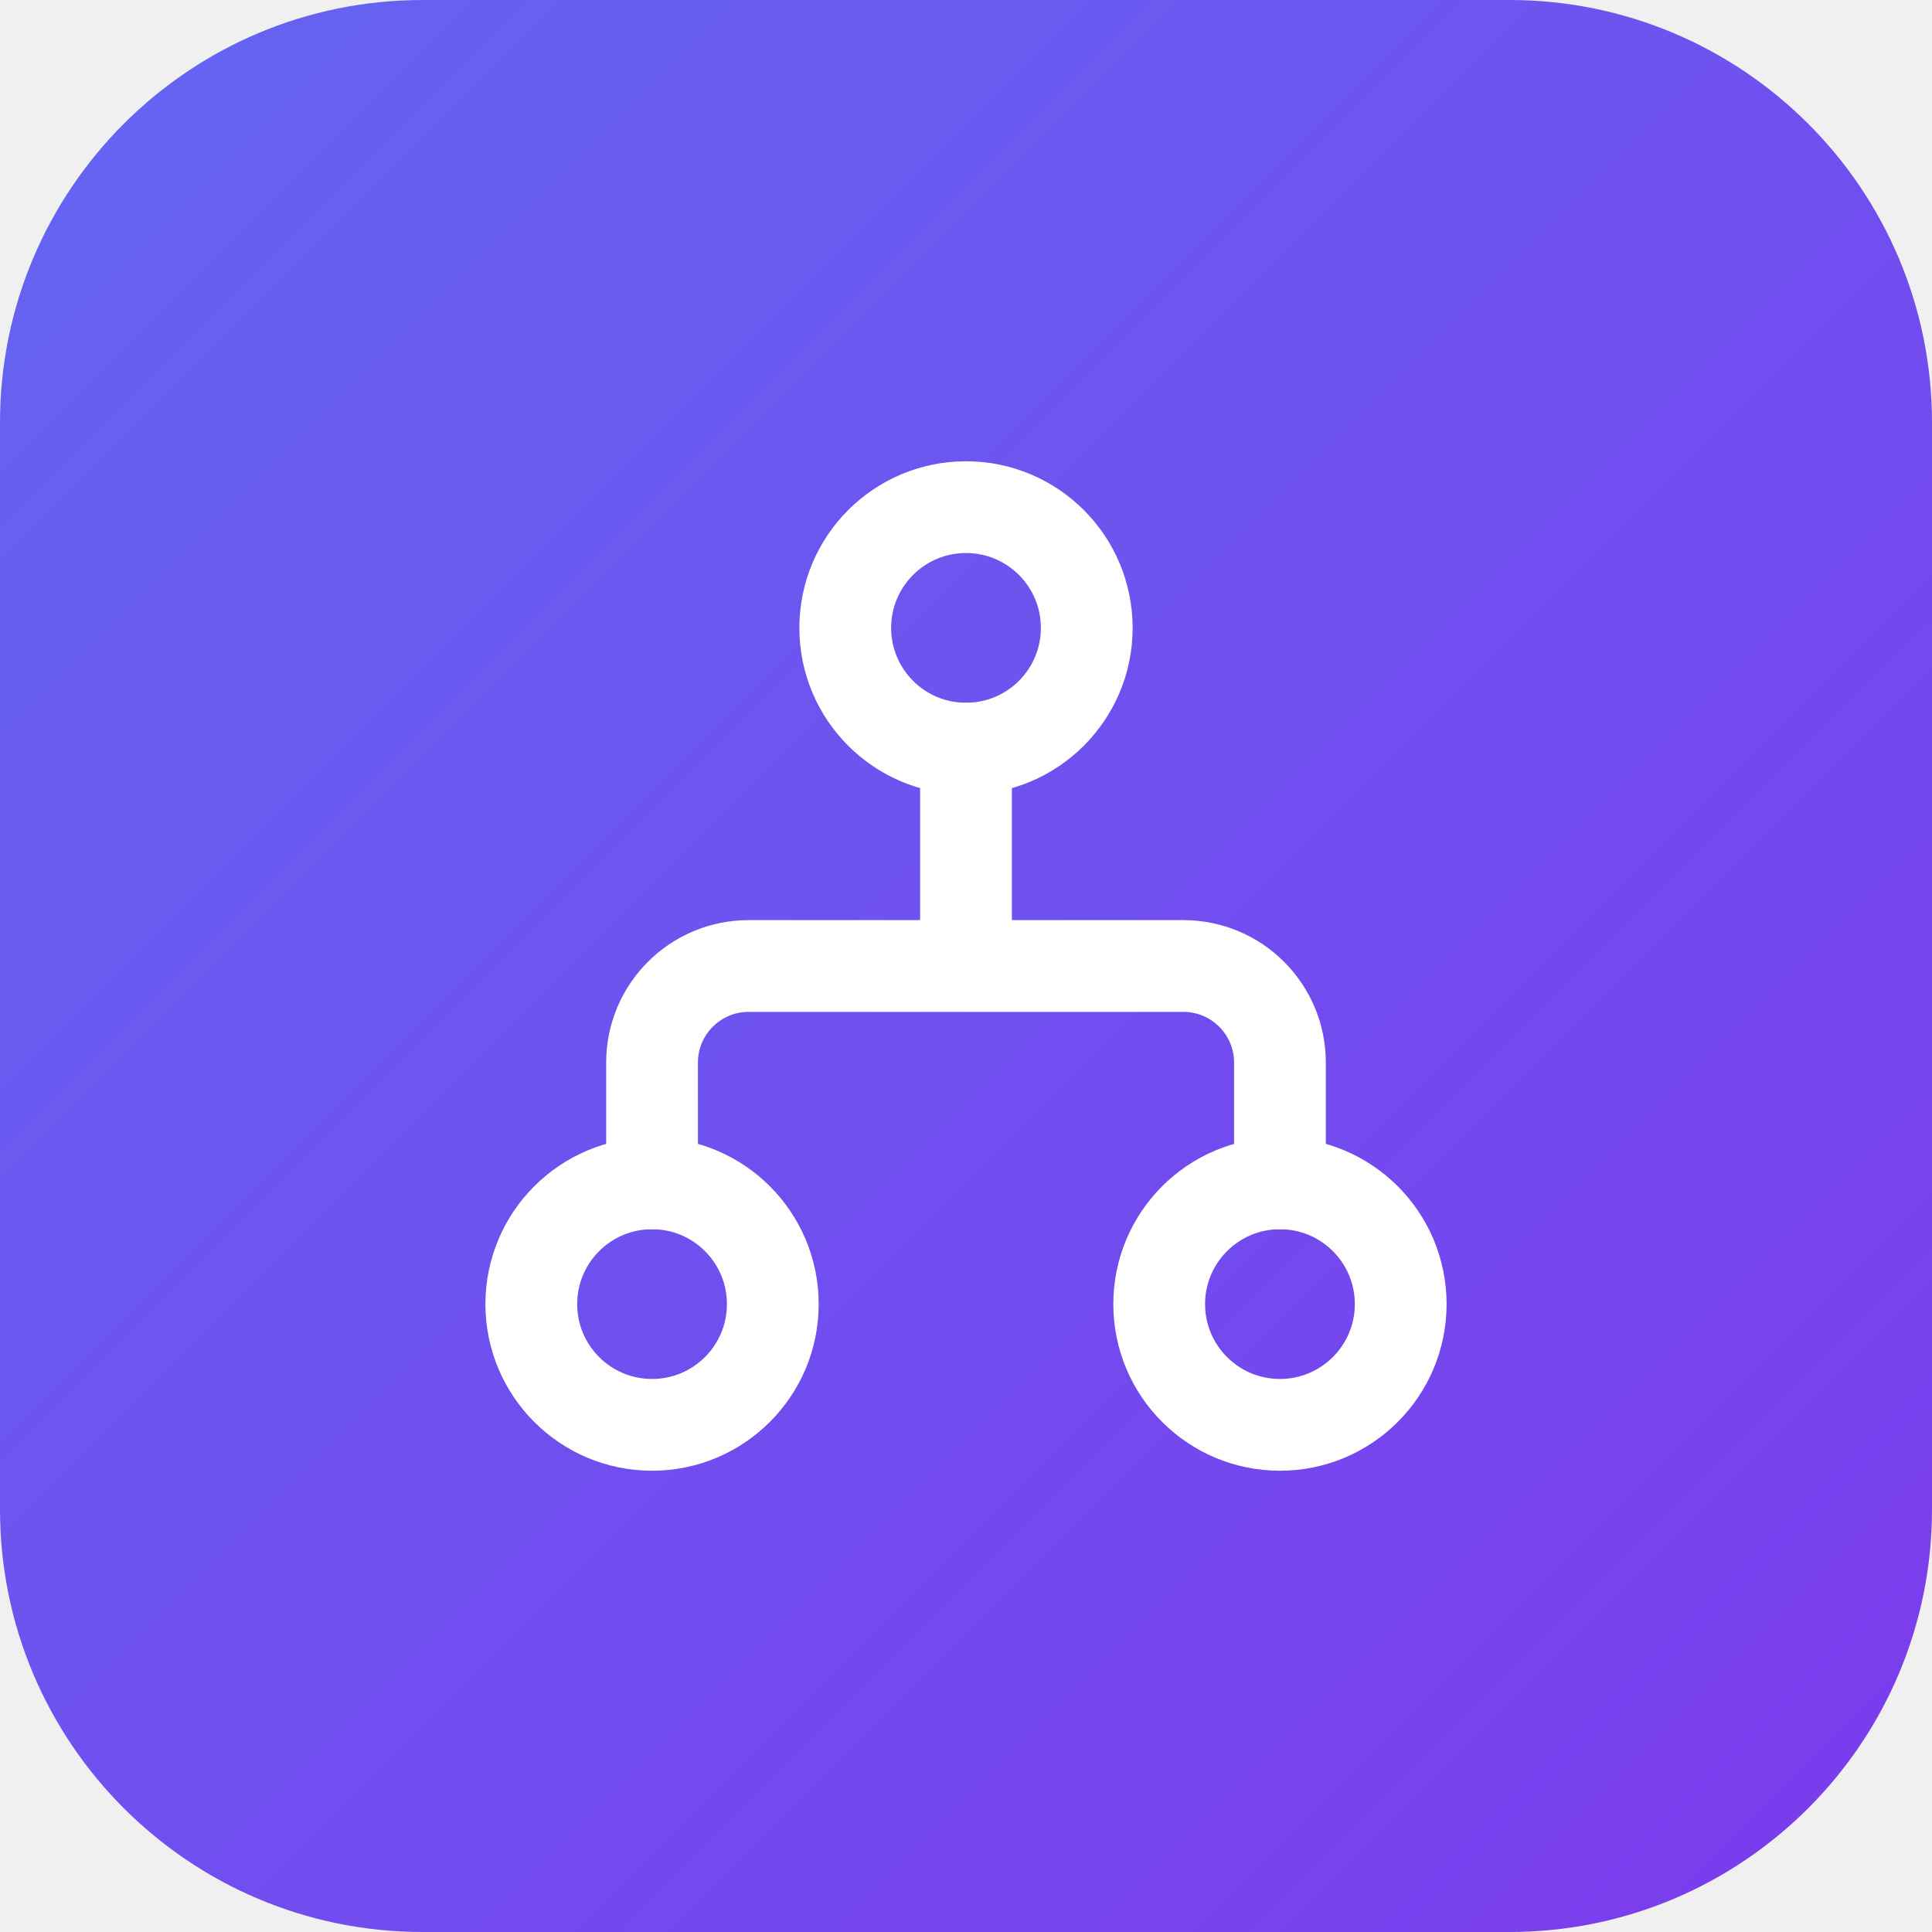
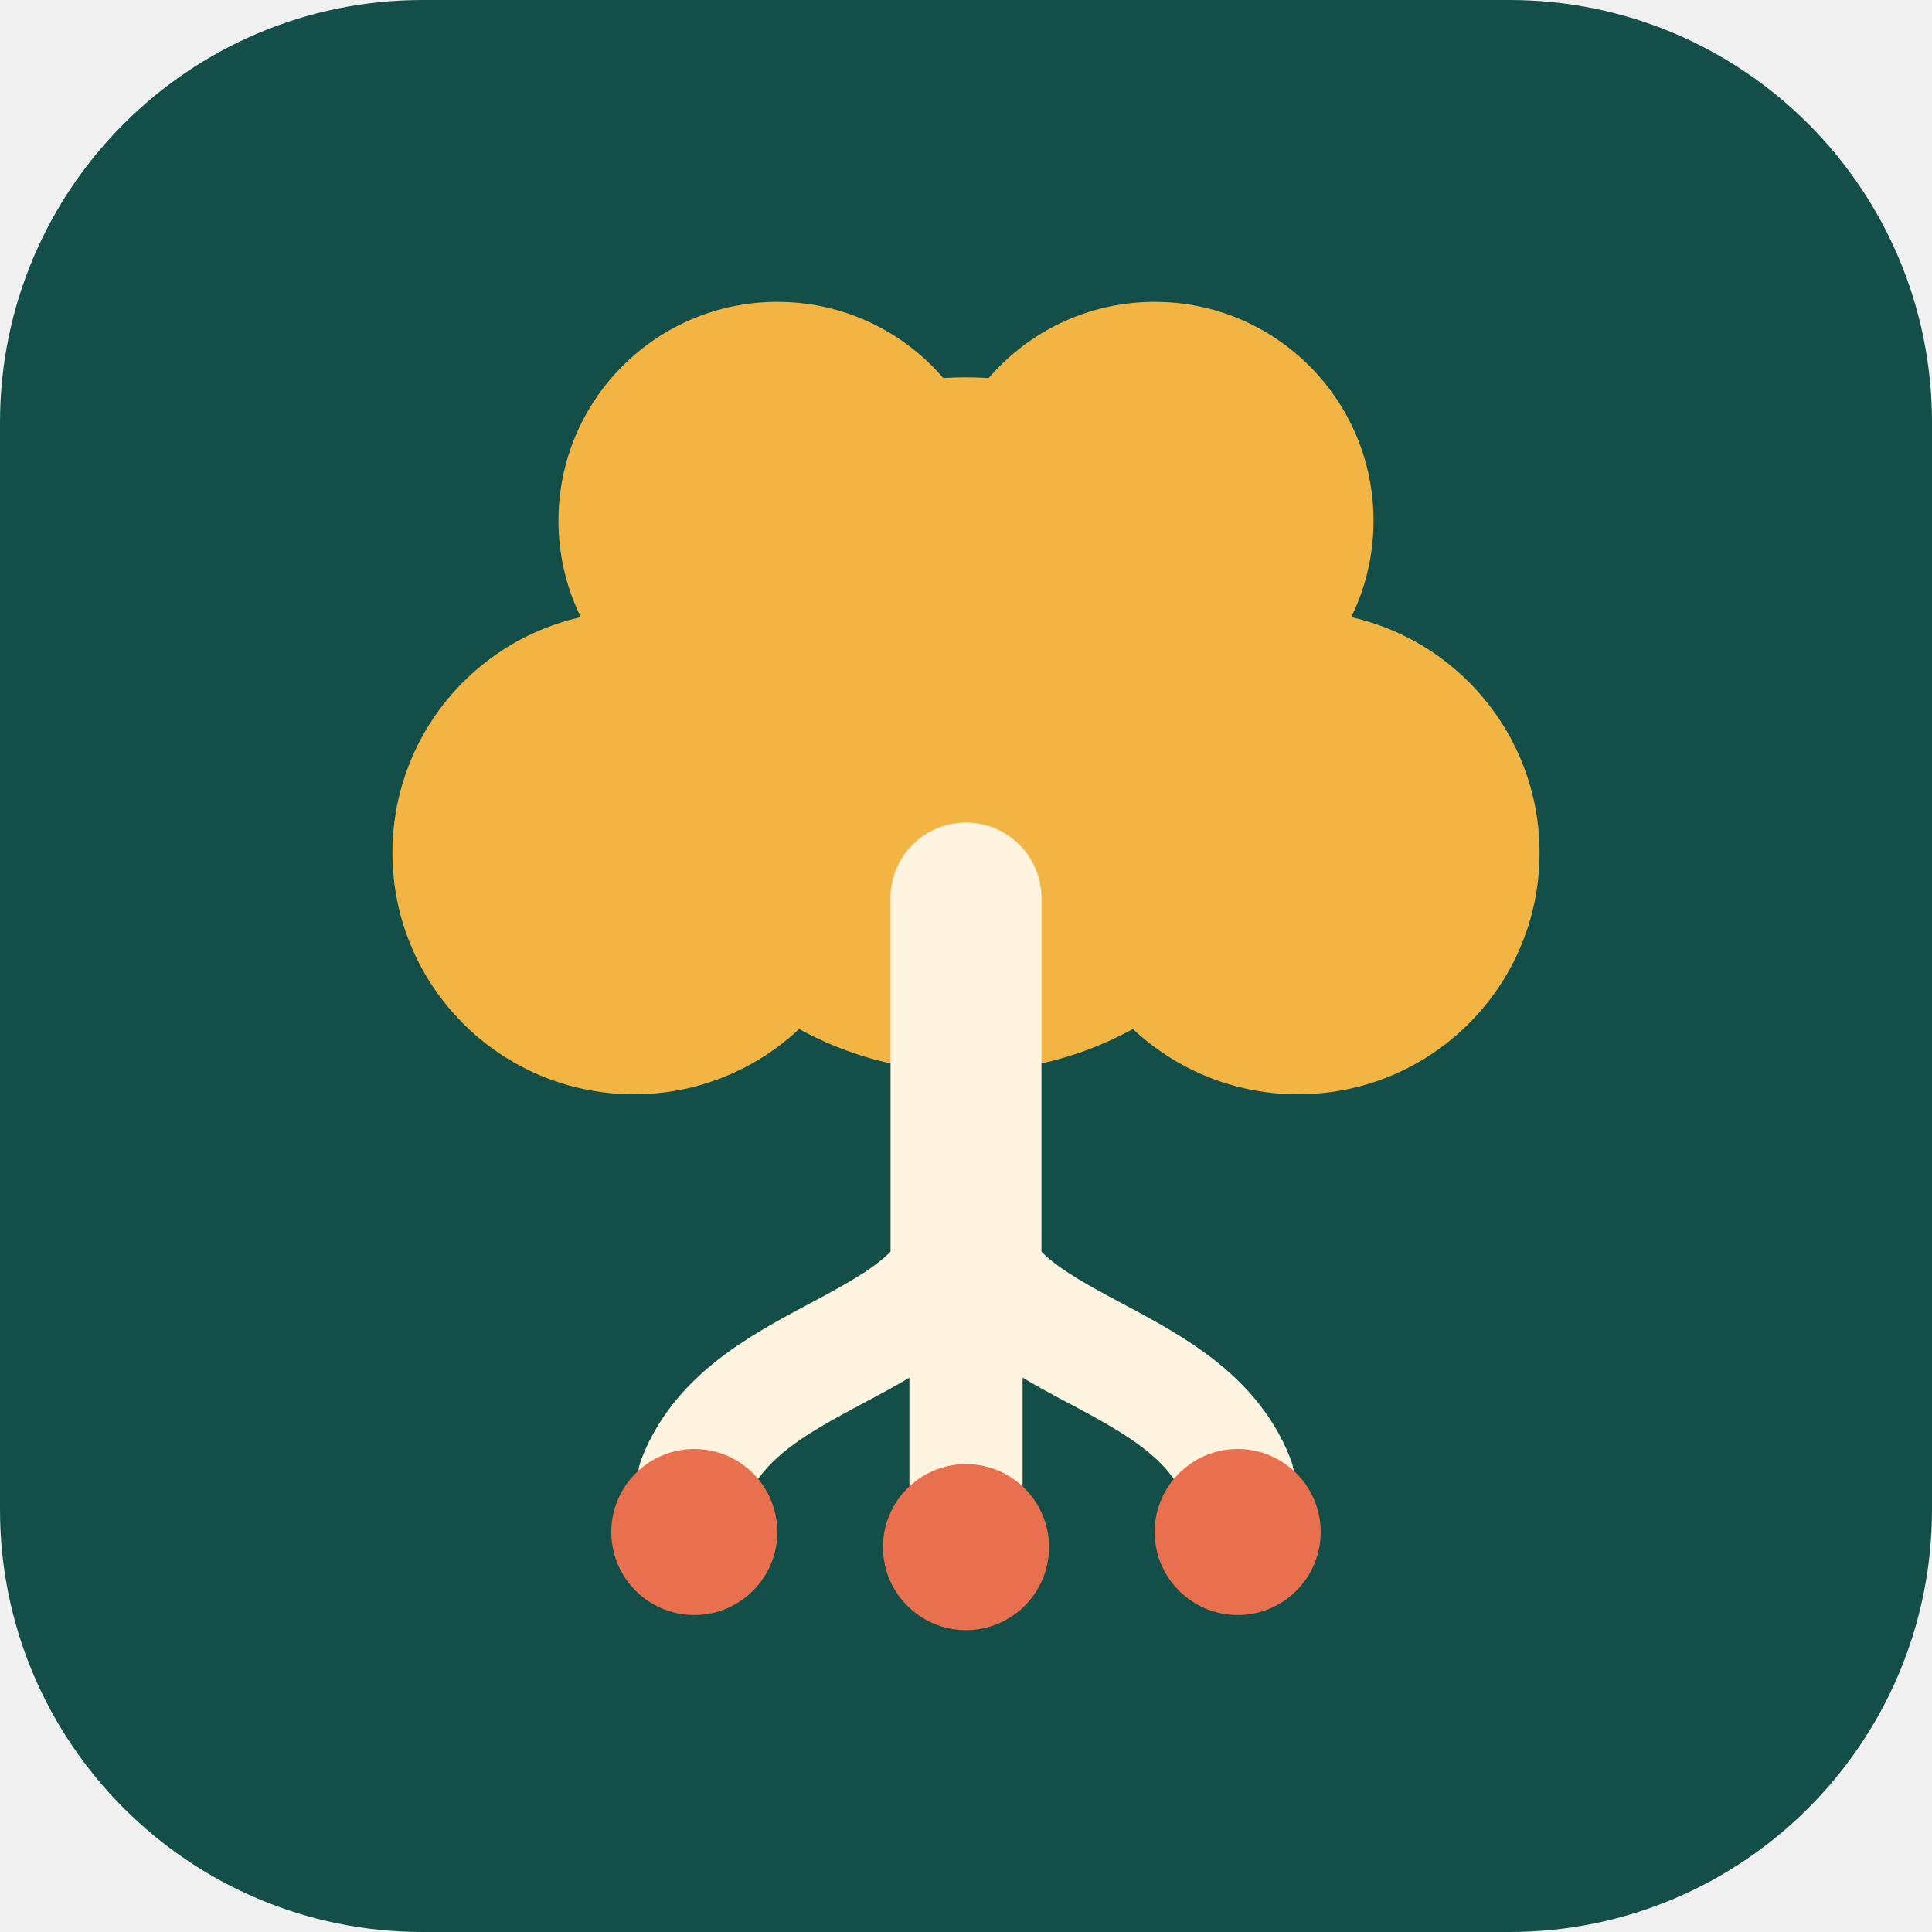
<svg xmlns="http://www.w3.org/2000/svg" viewBox="0 0 512 512">
-   <defs>
-     <linearGradient id="g" x1="0" y1="0" x2="1" y2="1">
-       <stop offset="0" stop-color="#6366F1" />
-       <stop offset="1" stop-color="#7C3AED" />
-     </linearGradient>
-   </defs>
-   <rect width="512" height="512" rx="112" fill="url(#g)" />
-   <g transform="translate(102.4 102.4) scale(12.8)" fill="none" stroke="#fff" stroke-width="1.9" stroke-linecap="round" stroke-linejoin="round">
-     <circle cx="12" cy="5" r="2.5" />
-     <circle cx="5.5" cy="19" r="2.5" />
-     <circle cx="18.5" cy="19" r="2.5" />
-     <path d="M12 7.5V12M5.5 16.5V14a2 2 0 0 1 2-2h9a2 2 0 0 1 2 2v2.5" />
+   <rect width="512" height="512" rx="112" fill="#134E48" />
+   <g transform="translate(256 256) scale(1) translate(-256 -250)">
+     <g fill="#F2B544">
+       <circle cx="256" cy="186" r="92" />
+       <circle cx="168" cy="220" r="64" />
+       <circle cx="344" cy="220" r="64" />
+       <circle cx="206" cy="132" r="58" />
+       <circle cx="306" cy="132" r="58" />
+     </g>
+     <g fill="none" stroke="#FFF4E0" stroke-width="30" stroke-linecap="round" stroke-linejoin="round">
+       <path d="M256 232V330" stroke-width="40" />
+       <path d="M256 314C256 352 198 350 184 386" />
+       <path d="M256 314C256 352 314 350 328 386" />
+       <path d="M256 330V390" />
+     </g>
+     <g fill="#E8704E">
+       <circle cx="184" cy="400" r="22" />
+       <circle cx="256" cy="404" r="22" />
+       <circle cx="328" cy="400" r="22" />
+     </g>
  </g>
</svg>
